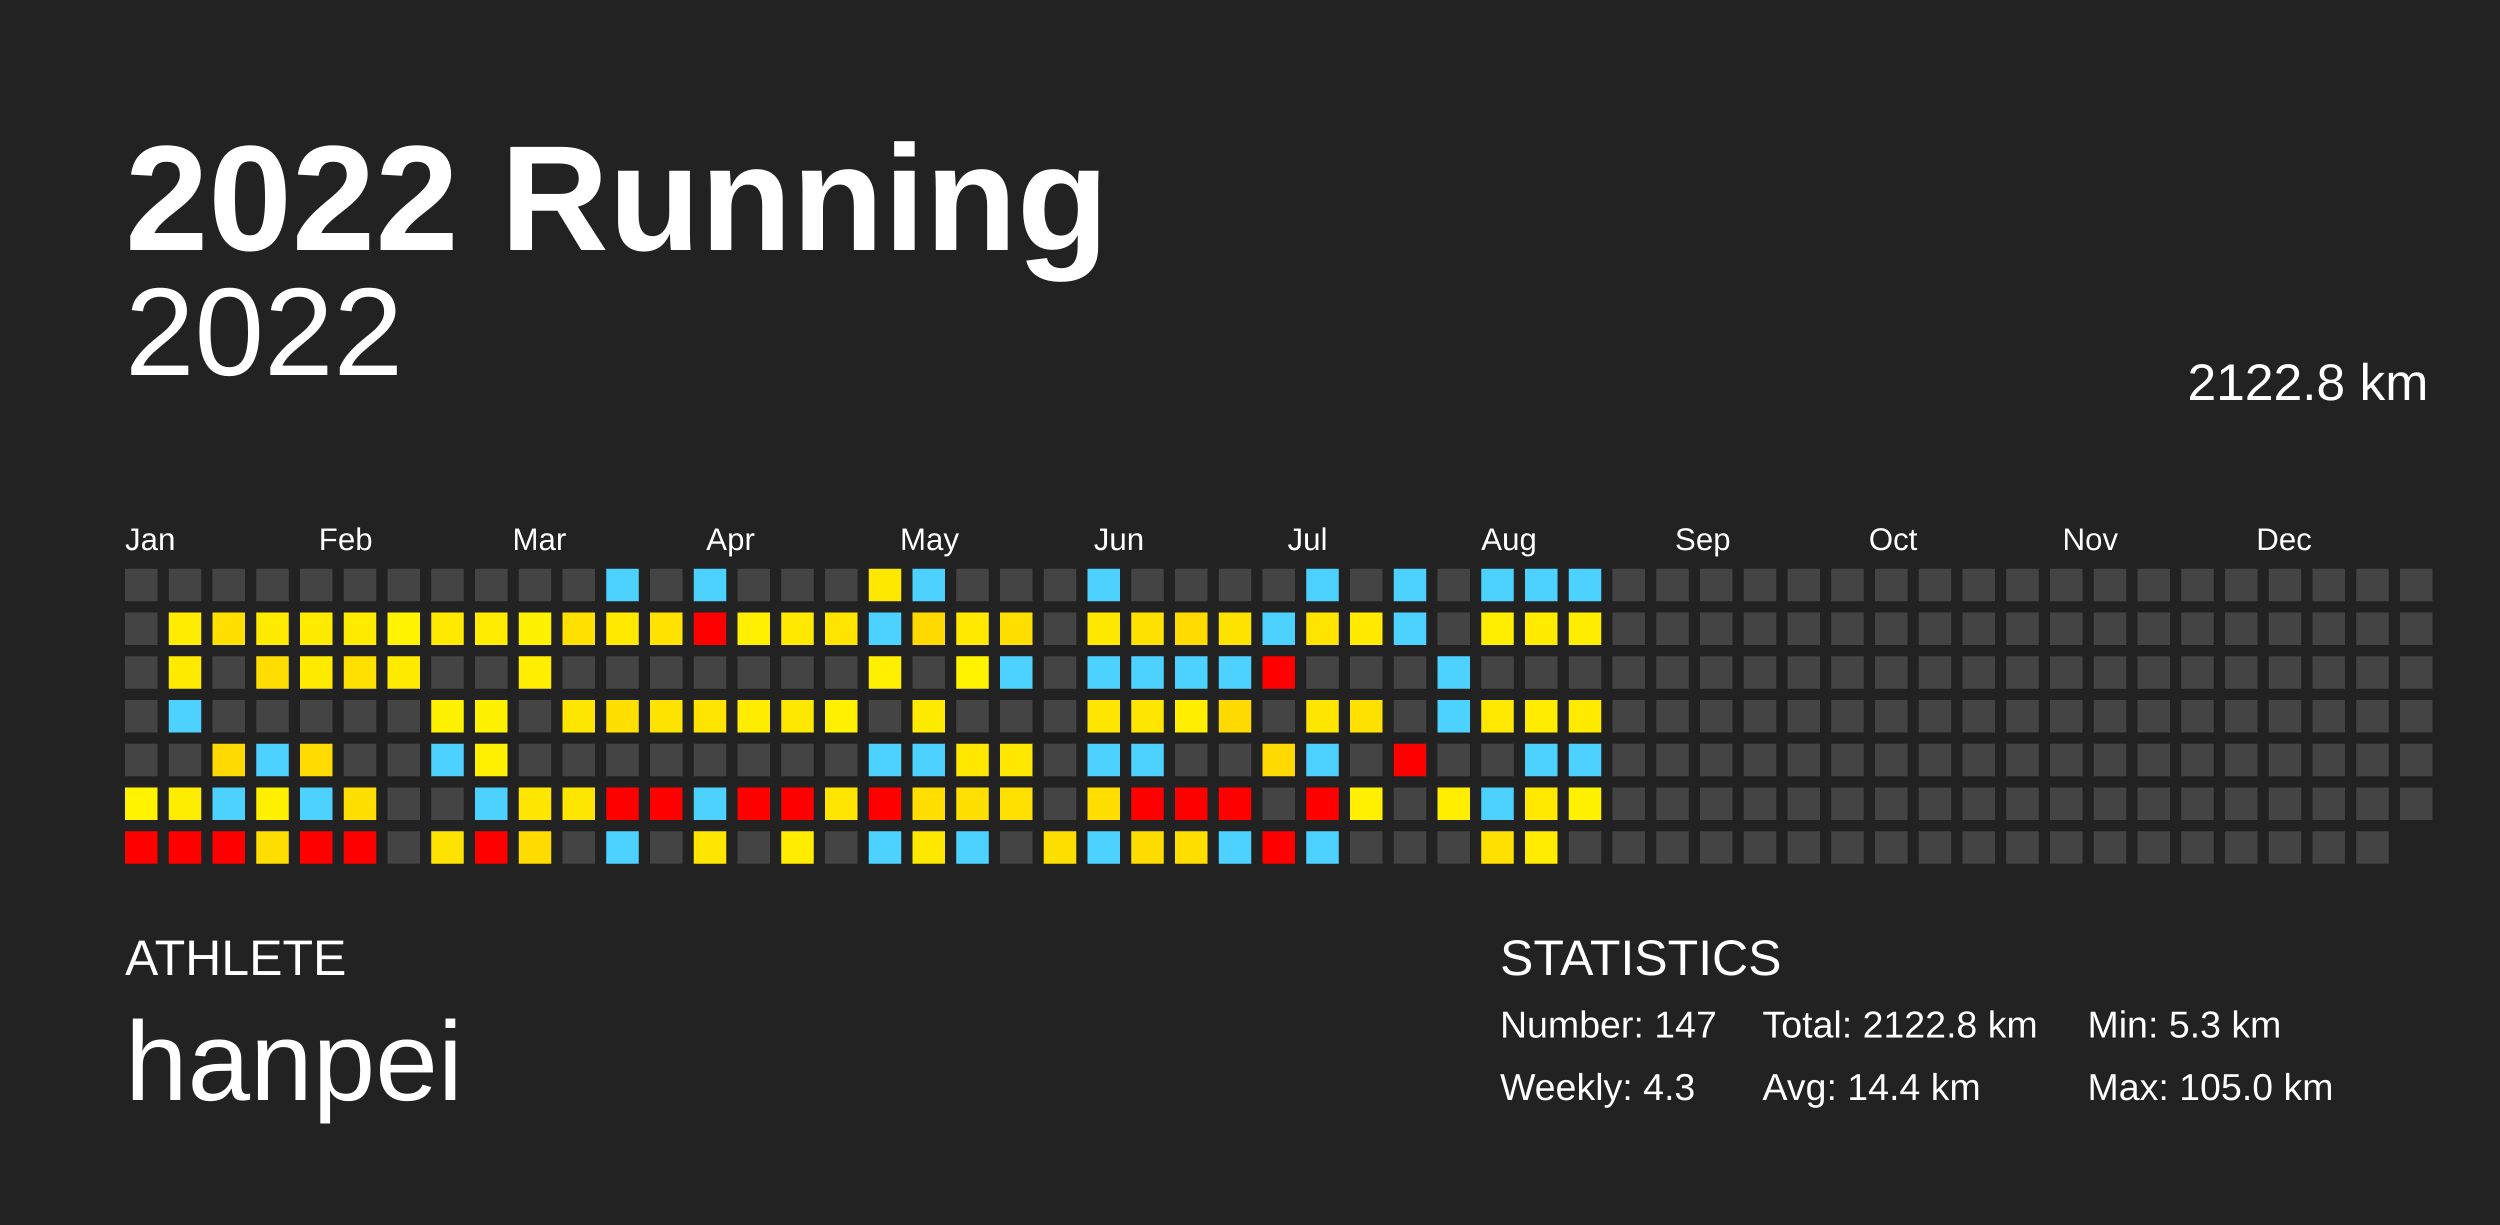
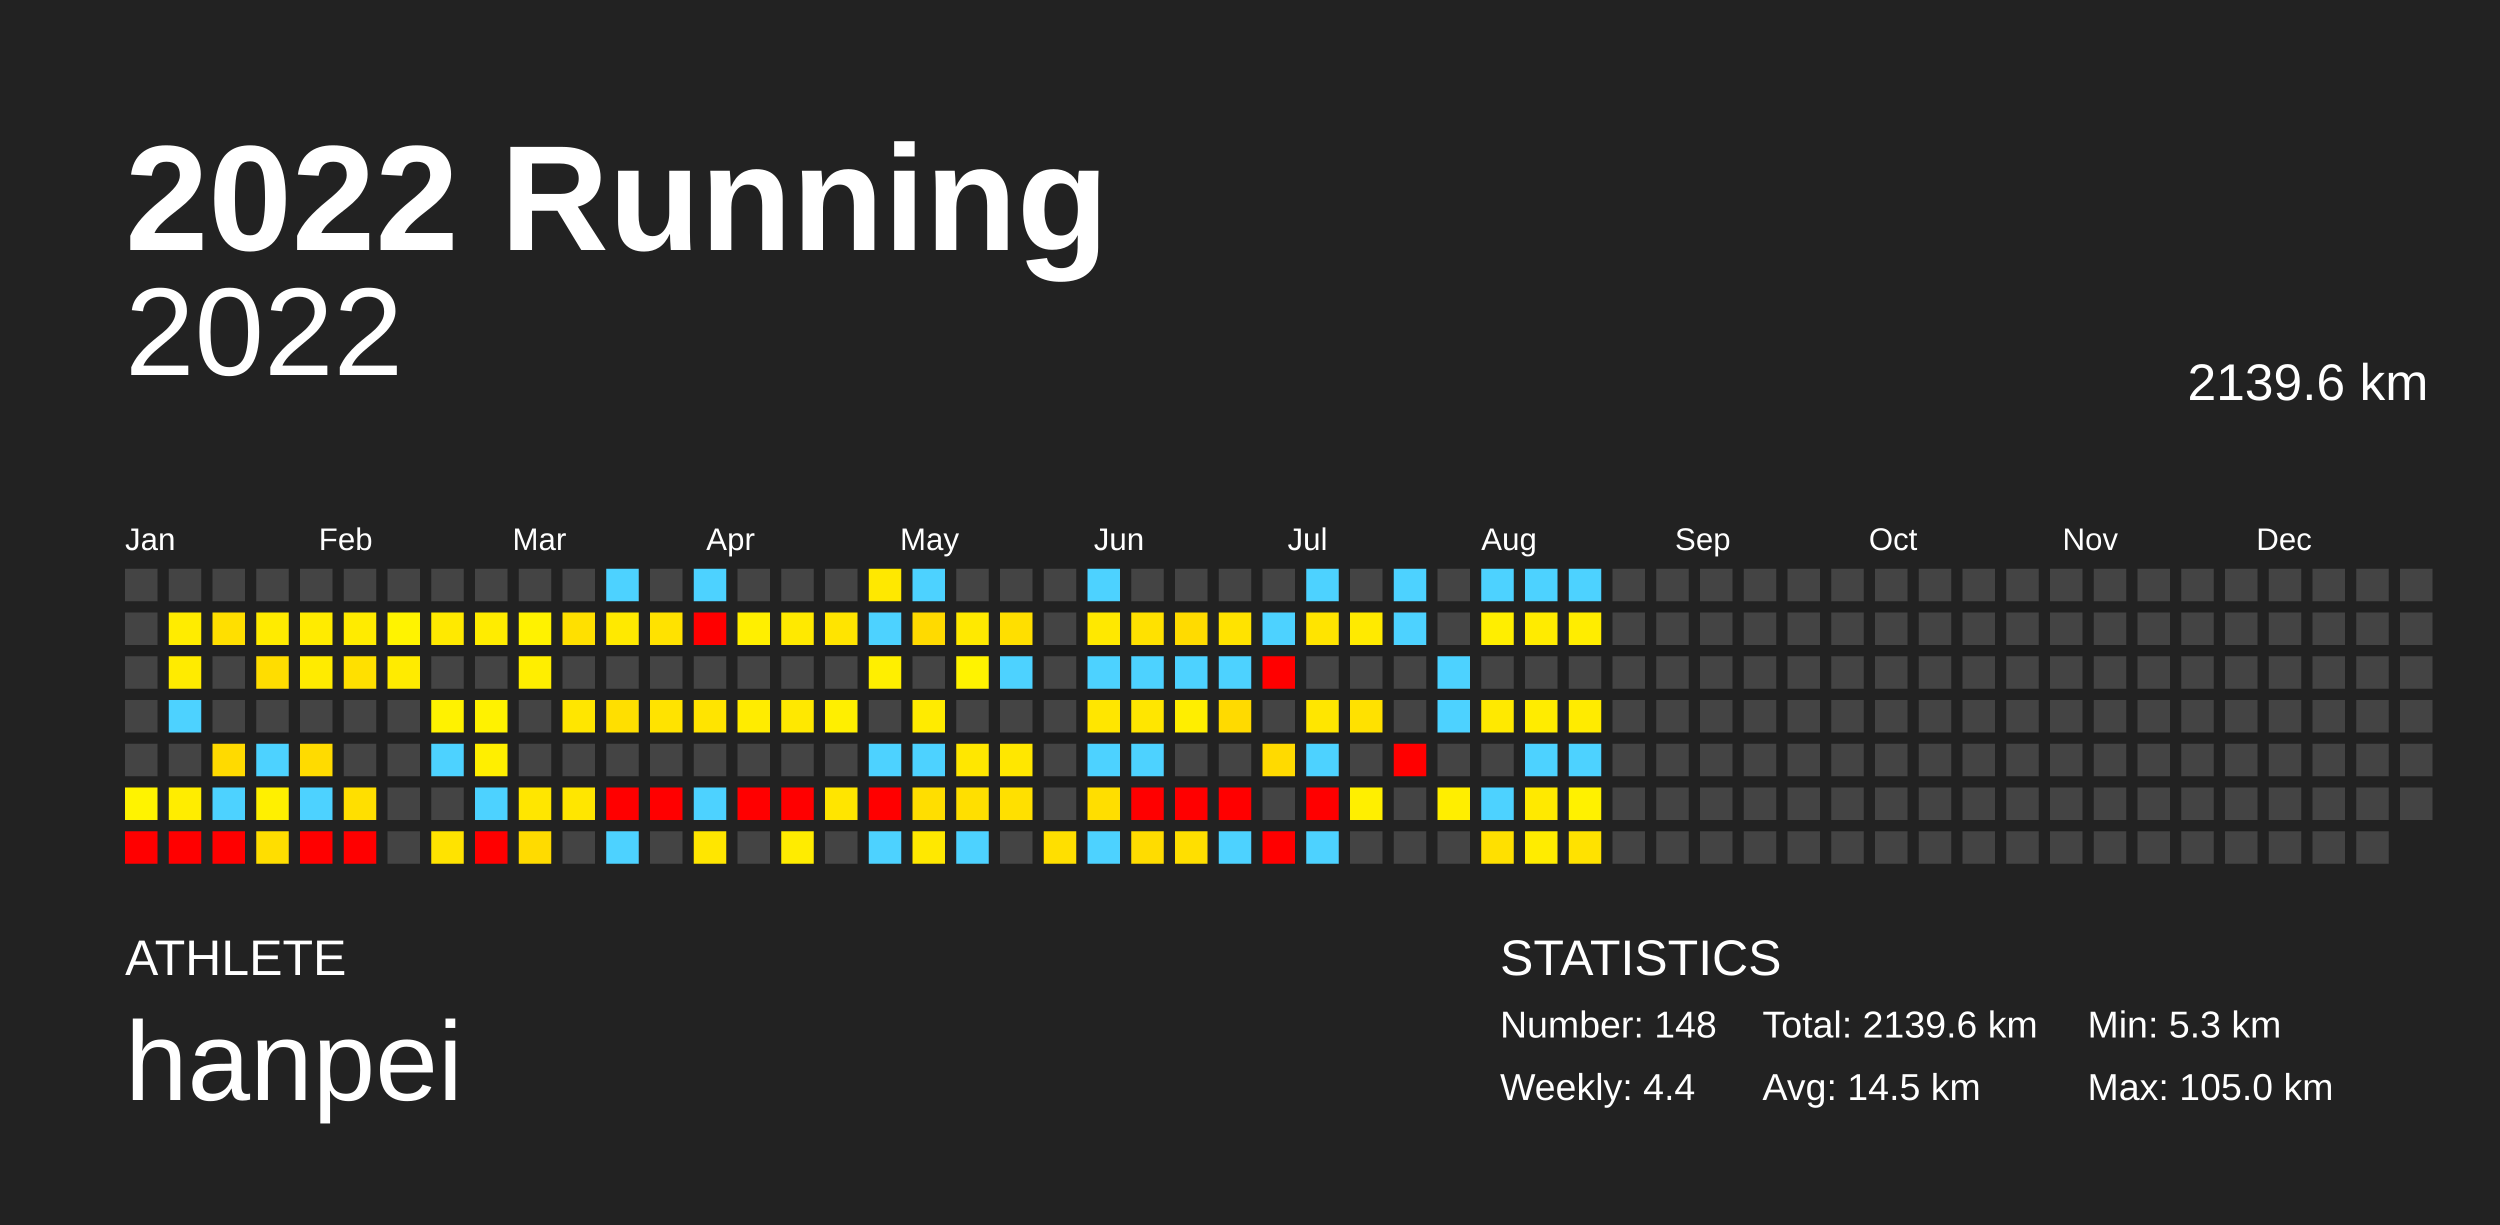
<svg xmlns="http://www.w3.org/2000/svg" baseProfile="full" height="98mm" version="1.1" viewBox="0,0,200,98" width="200mm">
  <defs />
  <rect fill="#222222" height="98" width="200" x="0" y="0" />
  <text fill="#FFFFFF" style="font-size:12px; font-family:Arial; font-weight:bold;" x="10" y="20">2022 Running</text>
  <text fill="#FFFFFF" style="font-size:4px; font-family:Arial" x="10" y="78">ATHLETE</text>
  <text fill="#FFFFFF" style="font-size:9px; font-family:Arial" x="10" y="88">hanpei</text>
  <text fill="#FFFFFF" style="font-size:4px; font-family:Arial" x="120" y="78">STATISTICS</text>
-   <text fill="#FFFFFF" style="font-size:3px; font-family:Arial" x="120" y="83">Number: 147</text>
-   <text fill="#FFFFFF" style="font-size:3px; font-family:Arial" x="120" y="88">Weekly: 4.3</text>
-   <text fill="#FFFFFF" style="font-size:3px; font-family:Arial" x="141" y="83">Total: 2122.8 km</text>
-   <text fill="#FFFFFF" style="font-size:3px; font-family:Arial" x="141" y="88">Avg: 14.4 km</text>
+   <text fill="#FFFFFF" style="font-size:3px; font-family:Arial" x="120" y="83">Number: 148</text>
+   <text fill="#FFFFFF" style="font-size:3px; font-family:Arial" x="120" y="88">Weekly: 4.4</text>
+   <text fill="#FFFFFF" style="font-size:3px; font-family:Arial" x="141" y="83">Total: 2139.6 km</text>
+   <text fill="#FFFFFF" style="font-size:3px; font-family:Arial" x="141" y="88">Avg: 14.5 km</text>
  <text fill="#FFFFFF" style="font-size:3px; font-family:Arial" x="167" y="83">Min: 5.3 km</text>
  <text fill="#FFFFFF" style="font-size:3px; font-family:Arial" x="167" y="88">Max: 105.0 km</text>
  <text alignment-baseline="hanging" fill="#FFFFFF" style="font-size:10.0px; font-family:Arial;" x="10" y="30">2022</text>
-   <text alignment-baseline="hanging" fill="#FFFFFF" style="font-size:4.125px; font-family:Arial;" x="175" y="32">2122.8 km</text>
+   <text alignment-baseline="hanging" fill="#FFFFFF" style="font-size:4.125px; font-family:Arial;" x="175" y="32">2139.6 km</text>
  <text fill="#FFFFFF" style="font-size:2.5px; font-family:Arial" x="10.0" y="44">Jan</text>
  <text fill="#FFFFFF" style="font-size:2.5px; font-family:Arial" x="25.5" y="44">Feb</text>
  <text fill="#FFFFFF" style="font-size:2.5px; font-family:Arial" x="41.0" y="44">Mar</text>
  <text fill="#FFFFFF" style="font-size:2.5px; font-family:Arial" x="56.5" y="44">Apr</text>
  <text fill="#FFFFFF" style="font-size:2.5px; font-family:Arial" x="72.0" y="44">May</text>
  <text fill="#FFFFFF" style="font-size:2.5px; font-family:Arial" x="87.5" y="44">Jun</text>
  <text fill="#FFFFFF" style="font-size:2.5px; font-family:Arial" x="103.0" y="44">Jul</text>
  <text fill="#FFFFFF" style="font-size:2.5px; font-family:Arial" x="118.5" y="44">Aug</text>
  <text fill="#FFFFFF" style="font-size:2.5px; font-family:Arial" x="134.0" y="44">Sep</text>
  <text fill="#FFFFFF" style="font-size:2.5px; font-family:Arial" x="149.5" y="44">Oct</text>
  <text fill="#FFFFFF" style="font-size:2.5px; font-family:Arial" x="165.0" y="44">Nov</text>
  <text fill="#FFFFFF" style="font-size:2.5px; font-family:Arial" x="180.5" y="44">Dec</text>
  <rect fill="#444444" height="2.6" width="2.6" x="10.0" y="45.5" />
  <rect fill="#444444" height="2.6" width="2.6" x="10.0" y="49.0" />
  <rect fill="#444444" height="2.6" width="2.6" x="10.0" y="52.5" />
  <rect fill="#444444" height="2.6" width="2.6" x="10.0" y="56.0" />
  <rect fill="#444444" height="2.6" width="2.6" x="10.0" y="59.5" />
  <rect fill="#fff300" height="2.6" width="2.6" x="10.0" y="63.0" />
  <rect fill="red" height="2.6" width="2.6" x="10.0" y="66.5" />
  <rect fill="#444444" height="2.6" width="2.6" x="13.5" y="45.5" />
  <rect fill="#ffec00" height="2.6" width="2.6" x="13.5" y="49.0" />
  <rect fill="#ffeb00" height="2.6" width="2.6" x="13.5" y="52.5" />
  <rect fill="#4dd2ff" height="2.6" width="2.6" x="13.5" y="56.0" />
  <rect fill="#444444" height="2.6" width="2.6" x="13.5" y="59.5" />
  <rect fill="#ffed00" height="2.6" width="2.6" x="13.5" y="63.0" />
  <rect fill="red" height="2.6" width="2.6" x="13.5" y="66.5" />
  <rect fill="#444444" height="2.6" width="2.6" x="17.0" y="45.5" />
  <rect fill="#ffdf00" height="2.6" width="2.6" x="17.0" y="49.0" />
  <rect fill="#444444" height="2.6" width="2.6" x="17.0" y="52.5" />
  <rect fill="#444444" height="2.6" width="2.6" x="17.0" y="56.0" />
  <rect fill="#ffda00" height="2.6" width="2.6" x="17.0" y="59.5" />
  <rect fill="#4dd2ff" height="2.6" width="2.6" x="17.0" y="63.0" />
  <rect fill="red" height="2.6" width="2.6" x="17.0" y="66.5" />
  <rect fill="#444444" height="2.6" width="2.6" x="20.5" y="45.5" />
  <rect fill="#ffeb00" height="2.6" width="2.6" x="20.5" y="49.0" />
  <rect fill="#ffdd00" height="2.6" width="2.6" x="20.5" y="52.5" />
  <rect fill="#444444" height="2.6" width="2.6" x="20.5" y="56.0" />
  <rect fill="#4dd2ff" height="2.6" width="2.6" x="20.5" y="59.5" />
  <rect fill="#fff000" height="2.6" width="2.6" x="20.5" y="63.0" />
  <rect fill="#ffde00" height="2.6" width="2.6" x="20.5" y="66.5" />
  <rect fill="#444444" height="2.6" width="2.6" x="24.0" y="45.5" />
  <rect fill="#ffeb00" height="2.6" width="2.6" x="24.0" y="49.0" />
  <rect fill="#ffeb00" height="2.6" width="2.6" x="24.0" y="52.5" />
  <rect fill="#444444" height="2.6" width="2.6" x="24.0" y="56.0" />
  <rect fill="#ffdb00" height="2.6" width="2.6" x="24.0" y="59.5" />
  <rect fill="#4dd2ff" height="2.6" width="2.6" x="24.0" y="63.0" />
  <rect fill="red" height="2.6" width="2.6" x="24.0" y="66.5" />
  <rect fill="#444444" height="2.6" width="2.6" x="27.5" y="45.5" />
  <rect fill="#ffeb00" height="2.6" width="2.6" x="27.5" y="49.0" />
  <rect fill="#ffe000" height="2.6" width="2.6" x="27.5" y="52.5" />
  <rect fill="#444444" height="2.6" width="2.6" x="27.5" y="56.0" />
  <rect fill="#444444" height="2.6" width="2.6" x="27.5" y="59.5" />
  <rect fill="#ffdf00" height="2.6" width="2.6" x="27.5" y="63.0" />
  <rect fill="red" height="2.6" width="2.6" x="27.5" y="66.5" />
  <rect fill="#444444" height="2.6" width="2.6" x="31.0" y="45.5" />
  <rect fill="#fff300" height="2.6" width="2.6" x="31.0" y="49.0" />
  <rect fill="#ffeb00" height="2.6" width="2.6" x="31.0" y="52.5" />
  <rect fill="#444444" height="2.6" width="2.6" x="31.0" y="56.0" />
  <rect fill="#444444" height="2.6" width="2.6" x="31.0" y="59.5" />
  <rect fill="#444444" height="2.6" width="2.6" x="31.0" y="63.0" />
  <rect fill="#444444" height="2.6" width="2.6" x="31.0" y="66.5" />
  <rect fill="#444444" height="2.6" width="2.6" x="34.5" y="45.5" />
  <rect fill="#ffe900" height="2.6" width="2.6" x="34.5" y="49.0" />
  <rect fill="#444444" height="2.6" width="2.6" x="34.5" y="52.5" />
  <rect fill="#fff200" height="2.6" width="2.6" x="34.5" y="56.0" />
  <rect fill="#4dd2ff" height="2.6" width="2.6" x="34.5" y="59.5" />
  <rect fill="#444444" height="2.6" width="2.6" x="34.5" y="63.0" />
  <rect fill="#ffe300" height="2.6" width="2.6" x="34.5" y="66.5" />
  <rect fill="#444444" height="2.6" width="2.6" x="38.0" y="45.5" />
  <rect fill="#ffec00" height="2.6" width="2.6" x="38.0" y="49.0" />
  <rect fill="#444444" height="2.6" width="2.6" x="38.0" y="52.5" />
  <rect fill="#fff200" height="2.6" width="2.6" x="38.0" y="56.0" />
  <rect fill="#ffef00" height="2.6" width="2.6" x="38.0" y="59.5" />
  <rect fill="#4dd2ff" height="2.6" width="2.6" x="38.0" y="63.0" />
  <rect fill="red" height="2.6" width="2.6" x="38.0" y="66.5" />
  <rect fill="#444444" height="2.6" width="2.6" x="41.5" y="45.5" />
  <rect fill="#fff200" height="2.6" width="2.6" x="41.5" y="49.0" />
  <rect fill="#ffee00" height="2.6" width="2.6" x="41.5" y="52.5" />
  <rect fill="#444444" height="2.6" width="2.6" x="41.5" y="56.0" />
  <rect fill="#444444" height="2.6" width="2.6" x="41.5" y="59.5" />
  <rect fill="#ffe600" height="2.6" width="2.6" x="41.5" y="63.0" />
  <rect fill="#ffdb00" height="2.6" width="2.6" x="41.5" y="66.5" />
  <rect fill="#444444" height="2.6" width="2.6" x="45.0" y="45.5" />
  <rect fill="#ffe000" height="2.6" width="2.6" x="45.0" y="49.0" />
  <rect fill="#444444" height="2.6" width="2.6" x="45.0" y="52.5" />
  <rect fill="#ffe600" height="2.6" width="2.6" x="45.0" y="56.0" />
  <rect fill="#444444" height="2.6" width="2.6" x="45.0" y="59.5" />
  <rect fill="#ffe600" height="2.6" width="2.6" x="45.0" y="63.0" />
  <rect fill="#444444" height="2.6" width="2.6" x="45.0" y="66.5" />
  <rect fill="#4dd2ff" height="2.6" width="2.6" x="48.5" y="45.5" />
  <rect fill="#ffe900" height="2.6" width="2.6" x="48.5" y="49.0" />
  <rect fill="#444444" height="2.6" width="2.6" x="48.5" y="52.5" />
  <rect fill="#ffdf00" height="2.6" width="2.6" x="48.5" y="56.0" />
  <rect fill="#444444" height="2.6" width="2.6" x="48.5" y="59.5" />
  <rect fill="red" height="2.6" width="2.6" x="48.5" y="63.0" />
  <rect fill="#4dd2ff" height="2.6" width="2.6" x="48.5" y="66.5" />
  <rect fill="#444444" height="2.6" width="2.6" x="52.0" y="45.5" />
  <rect fill="#ffe200" height="2.6" width="2.6" x="52.0" y="49.0" />
  <rect fill="#444444" height="2.6" width="2.6" x="52.0" y="52.5" />
  <rect fill="#ffe300" height="2.6" width="2.6" x="52.0" y="56.0" />
  <rect fill="#444444" height="2.6" width="2.6" x="52.0" y="59.5" />
  <rect fill="red" height="2.6" width="2.6" x="52.0" y="63.0" />
  <rect fill="#444444" height="2.6" width="2.6" x="52.0" y="66.5" />
  <rect fill="#4dd2ff" height="2.6" width="2.6" x="55.5" y="45.5" />
  <rect fill="red" height="2.6" width="2.6" x="55.5" y="49.0" />
  <rect fill="#444444" height="2.6" width="2.6" x="55.5" y="52.5" />
  <rect fill="#ffe400" height="2.6" width="2.6" x="55.5" y="56.0" />
  <rect fill="#444444" height="2.6" width="2.6" x="55.5" y="59.5" />
  <rect fill="#4dd2ff" height="2.6" width="2.6" x="55.5" y="63.0" />
  <rect fill="#ffe600" height="2.6" width="2.6" x="55.5" y="66.5" />
  <rect fill="#444444" height="2.6" width="2.6" x="59.0" y="45.5" />
  <rect fill="#ffef00" height="2.6" width="2.6" x="59.0" y="49.0" />
  <rect fill="#444444" height="2.6" width="2.6" x="59.0" y="52.5" />
  <rect fill="#ffec00" height="2.6" width="2.6" x="59.0" y="56.0" />
  <rect fill="#444444" height="2.6" width="2.6" x="59.0" y="59.5" />
  <rect fill="red" height="2.6" width="2.6" x="59.0" y="63.0" />
  <rect fill="#444444" height="2.6" width="2.6" x="59.0" y="66.5" />
  <rect fill="#444444" height="2.6" width="2.6" x="62.5" y="45.5" />
  <rect fill="#ffe900" height="2.6" width="2.6" x="62.5" y="49.0" />
  <rect fill="#444444" height="2.6" width="2.6" x="62.5" y="52.5" />
  <rect fill="#ffe800" height="2.6" width="2.6" x="62.5" y="56.0" />
  <rect fill="#444444" height="2.6" width="2.6" x="62.5" y="59.5" />
  <rect fill="red" height="2.6" width="2.6" x="62.5" y="63.0" />
  <rect fill="#ffec00" height="2.6" width="2.6" x="62.5" y="66.5" />
  <rect fill="#444444" height="2.6" width="2.6" x="66.0" y="45.5" />
  <rect fill="#ffe400" height="2.6" width="2.6" x="66.0" y="49.0" />
  <rect fill="#444444" height="2.6" width="2.6" x="66.0" y="52.5" />
  <rect fill="#ffef00" height="2.6" width="2.6" x="66.0" y="56.0" />
  <rect fill="#444444" height="2.6" width="2.6" x="66.0" y="59.5" />
  <rect fill="#ffe500" height="2.6" width="2.6" x="66.0" y="63.0" />
  <rect fill="#444444" height="2.6" width="2.6" x="66.0" y="66.5" />
  <rect fill="#ffe800" height="2.6" width="2.6" x="69.5" y="45.5" />
  <rect fill="#4dd2ff" height="2.6" width="2.6" x="69.5" y="49.0" />
  <rect fill="#ffef00" height="2.6" width="2.6" x="69.5" y="52.5" />
  <rect fill="#444444" height="2.6" width="2.6" x="69.5" y="56.0" />
  <rect fill="#4dd2ff" height="2.6" width="2.6" x="69.5" y="59.5" />
  <rect fill="red" height="2.6" width="2.6" x="69.5" y="63.0" />
  <rect fill="#4dd2ff" height="2.6" width="2.6" x="69.5" y="66.5" />
  <rect fill="#4dd2ff" height="2.6" width="2.6" x="73.0" y="45.5" />
  <rect fill="#ffda00" height="2.6" width="2.6" x="73.0" y="49.0" />
  <rect fill="#444444" height="2.6" width="2.6" x="73.0" y="52.5" />
  <rect fill="#ffeb00" height="2.6" width="2.6" x="73.0" y="56.0" />
  <rect fill="#4dd2ff" height="2.6" width="2.6" x="73.0" y="59.5" />
  <rect fill="#ffde00" height="2.6" width="2.6" x="73.0" y="63.0" />
  <rect fill="#ffe800" height="2.6" width="2.6" x="73.0" y="66.5" />
  <rect fill="#444444" height="2.6" width="2.6" x="76.5" y="45.5" />
  <rect fill="#ffe900" height="2.6" width="2.6" x="76.5" y="49.0" />
  <rect fill="#fff300" height="2.6" width="2.6" x="76.5" y="52.5" />
  <rect fill="#444444" height="2.6" width="2.6" x="76.5" y="56.0" />
  <rect fill="#ffe700" height="2.6" width="2.6" x="76.5" y="59.5" />
  <rect fill="#ffdf00" height="2.6" width="2.6" x="76.5" y="63.0" />
  <rect fill="#4dd2ff" height="2.6" width="2.6" x="76.5" y="66.5" />
  <rect fill="#444444" height="2.6" width="2.6" x="80.0" y="45.5" />
  <rect fill="#ffdf00" height="2.6" width="2.6" x="80.0" y="49.0" />
  <rect fill="#4dd2ff" height="2.6" width="2.6" x="80.0" y="52.5" />
  <rect fill="#444444" height="2.6" width="2.6" x="80.0" y="56.0" />
  <rect fill="#ffe700" height="2.6" width="2.6" x="80.0" y="59.5" />
  <rect fill="#ffe000" height="2.6" width="2.6" x="80.0" y="63.0" />
  <rect fill="#444444" height="2.6" width="2.6" x="80.0" y="66.5" />
  <rect fill="#444444" height="2.6" width="2.6" x="83.5" y="45.5" />
  <rect fill="#444444" height="2.6" width="2.6" x="83.5" y="49.0" />
  <rect fill="#444444" height="2.6" width="2.6" x="83.5" y="52.5" />
  <rect fill="#444444" height="2.6" width="2.6" x="83.5" y="56.0" />
  <rect fill="#444444" height="2.6" width="2.6" x="83.5" y="59.5" />
  <rect fill="#444444" height="2.6" width="2.6" x="83.5" y="63.0" />
  <rect fill="#ffdf00" height="2.6" width="2.6" x="83.5" y="66.5" />
  <rect fill="#4dd2ff" height="2.6" width="2.6" x="87.0" y="45.5" />
  <rect fill="#ffe800" height="2.6" width="2.6" x="87.0" y="49.0" />
  <rect fill="#4dd2ff" height="2.6" width="2.6" x="87.0" y="52.5" />
  <rect fill="#ffe600" height="2.6" width="2.6" x="87.0" y="56.0" />
  <rect fill="#4dd2ff" height="2.6" width="2.6" x="87.0" y="59.5" />
  <rect fill="#ffde00" height="2.6" width="2.6" x="87.0" y="63.0" />
  <rect fill="#4dd2ff" height="2.6" width="2.6" x="87.0" y="66.5" />
  <rect fill="#444444" height="2.6" width="2.6" x="90.5" y="45.5" />
  <rect fill="#ffe100" height="2.6" width="2.6" x="90.5" y="49.0" />
  <rect fill="#4dd2ff" height="2.6" width="2.6" x="90.5" y="52.5" />
  <rect fill="#ffe600" height="2.6" width="2.6" x="90.5" y="56.0" />
  <rect fill="#4dd2ff" height="2.6" width="2.6" x="90.5" y="59.5" />
  <rect fill="red" height="2.6" width="2.6" x="90.5" y="63.0" />
  <rect fill="#ffdc00" height="2.6" width="2.6" x="90.5" y="66.5" />
  <rect fill="#444444" height="2.6" width="2.6" x="94.0" y="45.5" />
  <rect fill="#ffdb00" height="2.6" width="2.6" x="94.0" y="49.0" />
  <rect fill="#4dd2ff" height="2.6" width="2.6" x="94.0" y="52.5" />
  <rect fill="#ffee00" height="2.6" width="2.6" x="94.0" y="56.0" />
  <rect fill="#444444" height="2.6" width="2.6" x="94.0" y="59.5" />
  <rect fill="red" height="2.6" width="2.6" x="94.0" y="63.0" />
  <rect fill="#ffdf00" height="2.6" width="2.6" x="94.0" y="66.5" />
  <rect fill="#444444" height="2.6" width="2.6" x="97.5" y="45.5" />
  <rect fill="#ffe300" height="2.6" width="2.6" x="97.5" y="49.0" />
  <rect fill="#4dd2ff" height="2.6" width="2.6" x="97.5" y="52.5" />
  <rect fill="#ffda00" height="2.6" width="2.6" x="97.5" y="56.0" />
  <rect fill="#444444" height="2.6" width="2.6" x="97.5" y="59.5" />
  <rect fill="red" height="2.6" width="2.6" x="97.5" y="63.0" />
  <rect fill="#4dd2ff" height="2.6" width="2.6" x="97.5" y="66.5" />
  <rect fill="#444444" height="2.6" width="2.6" x="101.0" y="45.5" />
  <rect fill="#4dd2ff" height="2.6" width="2.6" x="101.0" y="49.0" />
  <rect fill="red" height="2.6" width="2.6" x="101.0" y="52.5" />
  <rect fill="#444444" height="2.6" width="2.6" x="101.0" y="56.0" />
  <rect fill="#ffda00" height="2.6" width="2.6" x="101.0" y="59.5" />
  <rect fill="#444444" height="2.6" width="2.6" x="101.0" y="63.0" />
  <rect fill="red" height="2.6" width="2.6" x="101.0" y="66.5" />
  <rect fill="#4dd2ff" height="2.6" width="2.6" x="104.5" y="45.5" />
  <rect fill="#ffe400" height="2.6" width="2.6" x="104.5" y="49.0" />
  <rect fill="#444444" height="2.6" width="2.6" x="104.5" y="52.5" />
  <rect fill="#ffe600" height="2.6" width="2.6" x="104.5" y="56.0" />
  <rect fill="#4dd2ff" height="2.6" width="2.6" x="104.5" y="59.5" />
  <rect fill="red" height="2.6" width="2.6" x="104.5" y="63.0" />
  <rect fill="#4dd2ff" height="2.6" width="2.6" x="104.5" y="66.5" />
  <rect fill="#444444" height="2.6" width="2.6" x="108.0" y="45.5" />
  <rect fill="#ffea00" height="2.6" width="2.6" x="108.0" y="49.0" />
  <rect fill="#444444" height="2.6" width="2.6" x="108.0" y="52.5" />
  <rect fill="#ffe100" height="2.6" width="2.6" x="108.0" y="56.0" />
  <rect fill="#444444" height="2.6" width="2.6" x="108.0" y="59.5" />
  <rect fill="#ffef00" height="2.6" width="2.6" x="108.0" y="63.0" />
  <rect fill="#444444" height="2.6" width="2.6" x="108.0" y="66.5" />
  <rect fill="#4dd2ff" height="2.6" width="2.6" x="111.5" y="45.5" />
  <rect fill="#4dd2ff" height="2.6" width="2.6" x="111.5" y="49.0" />
  <rect fill="#444444" height="2.6" width="2.6" x="111.5" y="52.5" />
  <rect fill="#444444" height="2.6" width="2.6" x="111.5" y="56.0" />
  <rect fill="red" height="2.6" width="2.6" x="111.5" y="59.5" />
  <rect fill="#444444" height="2.6" width="2.6" x="111.5" y="63.0" />
  <rect fill="#444444" height="2.6" width="2.6" x="111.5" y="66.5" />
  <rect fill="#444444" height="2.6" width="2.6" x="115.0" y="45.5" />
  <rect fill="#444444" height="2.6" width="2.6" x="115.0" y="49.0" />
  <rect fill="#4dd2ff" height="2.6" width="2.6" x="115.0" y="52.5" />
  <rect fill="#4dd2ff" height="2.6" width="2.6" x="115.0" y="56.0" />
  <rect fill="#444444" height="2.6" width="2.6" x="115.0" y="59.5" />
  <rect fill="#ffee00" height="2.6" width="2.6" x="115.0" y="63.0" />
  <rect fill="#444444" height="2.6" width="2.6" x="115.0" y="66.5" />
  <rect fill="#4dd2ff" height="2.6" width="2.6" x="118.5" y="45.5" />
  <rect fill="#ffee00" height="2.6" width="2.6" x="118.5" y="49.0" />
  <rect fill="#444444" height="2.6" width="2.6" x="118.5" y="52.5" />
  <rect fill="#ffe900" height="2.6" width="2.6" x="118.5" y="56.0" />
  <rect fill="#444444" height="2.6" width="2.6" x="118.5" y="59.5" />
  <rect fill="#4dd2ff" height="2.6" width="2.6" x="118.5" y="63.0" />
  <rect fill="#ffe000" height="2.6" width="2.6" x="118.5" y="66.5" />
  <rect fill="#4dd2ff" height="2.6" width="2.6" x="122.0" y="45.5" />
  <rect fill="#ffeb00" height="2.6" width="2.6" x="122.0" y="49.0" />
  <rect fill="#444444" height="2.6" width="2.6" x="122.0" y="52.5" />
  <rect fill="#ffec00" height="2.6" width="2.6" x="122.0" y="56.0" />
  <rect fill="#4dd2ff" height="2.6" width="2.6" x="122.0" y="59.5" />
  <rect fill="#ffe900" height="2.6" width="2.6" x="122.0" y="63.0" />
  <rect fill="#ffec00" height="2.6" width="2.6" x="122.0" y="66.5" />
  <rect fill="#4dd2ff" height="2.6" width="2.6" x="125.5" y="45.5" />
  <rect fill="#ffed00" height="2.6" width="2.6" x="125.5" y="49.0" />
  <rect fill="#444444" height="2.6" width="2.6" x="125.5" y="52.5" />
  <rect fill="#ffeb00" height="2.6" width="2.6" x="125.5" y="56.0" />
  <rect fill="#4dd2ff" height="2.6" width="2.6" x="125.5" y="59.5" />
  <rect fill="#fff100" height="2.6" width="2.6" x="125.5" y="63.0" />
-   <rect fill="#444444" height="2.6" width="2.6" x="125.5" y="66.5" />
+   <rect fill="#ffe200" height="2.6" width="2.6" x="125.5" y="66.5" />
  <rect fill="#444444" height="2.6" width="2.6" x="129.0" y="45.5" />
  <rect fill="#444444" height="2.6" width="2.6" x="129.0" y="49.0" />
  <rect fill="#444444" height="2.6" width="2.6" x="129.0" y="52.5" />
  <rect fill="#444444" height="2.6" width="2.6" x="129.0" y="56.0" />
  <rect fill="#444444" height="2.6" width="2.6" x="129.0" y="59.5" />
  <rect fill="#444444" height="2.6" width="2.6" x="129.0" y="63.0" />
  <rect fill="#444444" height="2.6" width="2.6" x="129.0" y="66.5" />
  <rect fill="#444444" height="2.6" width="2.6" x="132.5" y="45.5" />
  <rect fill="#444444" height="2.6" width="2.6" x="132.5" y="49.0" />
  <rect fill="#444444" height="2.6" width="2.6" x="132.5" y="52.5" />
  <rect fill="#444444" height="2.6" width="2.6" x="132.5" y="56.0" />
  <rect fill="#444444" height="2.6" width="2.6" x="132.5" y="59.5" />
  <rect fill="#444444" height="2.6" width="2.6" x="132.5" y="63.0" />
  <rect fill="#444444" height="2.6" width="2.6" x="132.5" y="66.5" />
  <rect fill="#444444" height="2.6" width="2.6" x="136.0" y="45.5" />
  <rect fill="#444444" height="2.6" width="2.6" x="136.0" y="49.0" />
  <rect fill="#444444" height="2.6" width="2.6" x="136.0" y="52.5" />
  <rect fill="#444444" height="2.6" width="2.6" x="136.0" y="56.0" />
  <rect fill="#444444" height="2.6" width="2.6" x="136.0" y="59.5" />
  <rect fill="#444444" height="2.6" width="2.6" x="136.0" y="63.0" />
  <rect fill="#444444" height="2.6" width="2.6" x="136.0" y="66.5" />
  <rect fill="#444444" height="2.6" width="2.6" x="139.5" y="45.5" />
  <rect fill="#444444" height="2.6" width="2.6" x="139.5" y="49.0" />
  <rect fill="#444444" height="2.6" width="2.6" x="139.5" y="52.5" />
  <rect fill="#444444" height="2.6" width="2.6" x="139.5" y="56.0" />
  <rect fill="#444444" height="2.6" width="2.6" x="139.5" y="59.5" />
  <rect fill="#444444" height="2.6" width="2.6" x="139.5" y="63.0" />
  <rect fill="#444444" height="2.6" width="2.6" x="139.5" y="66.5" />
  <rect fill="#444444" height="2.6" width="2.6" x="143.0" y="45.5" />
  <rect fill="#444444" height="2.6" width="2.6" x="143.0" y="49.0" />
  <rect fill="#444444" height="2.6" width="2.6" x="143.0" y="52.5" />
  <rect fill="#444444" height="2.6" width="2.6" x="143.0" y="56.0" />
  <rect fill="#444444" height="2.6" width="2.6" x="143.0" y="59.5" />
  <rect fill="#444444" height="2.6" width="2.6" x="143.0" y="63.0" />
  <rect fill="#444444" height="2.6" width="2.6" x="143.0" y="66.5" />
  <rect fill="#444444" height="2.6" width="2.6" x="146.5" y="45.5" />
  <rect fill="#444444" height="2.6" width="2.6" x="146.5" y="49.0" />
  <rect fill="#444444" height="2.6" width="2.6" x="146.5" y="52.5" />
  <rect fill="#444444" height="2.6" width="2.6" x="146.5" y="56.0" />
  <rect fill="#444444" height="2.6" width="2.6" x="146.5" y="59.5" />
  <rect fill="#444444" height="2.6" width="2.6" x="146.5" y="63.0" />
  <rect fill="#444444" height="2.6" width="2.6" x="146.5" y="66.5" />
  <rect fill="#444444" height="2.6" width="2.6" x="150.0" y="45.5" />
  <rect fill="#444444" height="2.6" width="2.6" x="150.0" y="49.0" />
  <rect fill="#444444" height="2.6" width="2.6" x="150.0" y="52.5" />
  <rect fill="#444444" height="2.6" width="2.6" x="150.0" y="56.0" />
  <rect fill="#444444" height="2.6" width="2.6" x="150.0" y="59.5" />
  <rect fill="#444444" height="2.6" width="2.6" x="150.0" y="63.0" />
  <rect fill="#444444" height="2.6" width="2.6" x="150.0" y="66.5" />
  <rect fill="#444444" height="2.6" width="2.6" x="153.5" y="45.5" />
  <rect fill="#444444" height="2.6" width="2.6" x="153.5" y="49.0" />
  <rect fill="#444444" height="2.6" width="2.6" x="153.5" y="52.5" />
  <rect fill="#444444" height="2.6" width="2.6" x="153.5" y="56.0" />
  <rect fill="#444444" height="2.6" width="2.6" x="153.5" y="59.5" />
  <rect fill="#444444" height="2.6" width="2.6" x="153.5" y="63.0" />
  <rect fill="#444444" height="2.6" width="2.6" x="153.5" y="66.5" />
  <rect fill="#444444" height="2.6" width="2.6" x="157.0" y="45.5" />
  <rect fill="#444444" height="2.6" width="2.6" x="157.0" y="49.0" />
  <rect fill="#444444" height="2.6" width="2.6" x="157.0" y="52.5" />
  <rect fill="#444444" height="2.6" width="2.6" x="157.0" y="56.0" />
  <rect fill="#444444" height="2.6" width="2.6" x="157.0" y="59.5" />
  <rect fill="#444444" height="2.6" width="2.6" x="157.0" y="63.0" />
  <rect fill="#444444" height="2.6" width="2.6" x="157.0" y="66.5" />
  <rect fill="#444444" height="2.6" width="2.6" x="160.5" y="45.5" />
  <rect fill="#444444" height="2.6" width="2.6" x="160.5" y="49.0" />
  <rect fill="#444444" height="2.6" width="2.6" x="160.5" y="52.5" />
  <rect fill="#444444" height="2.6" width="2.6" x="160.5" y="56.0" />
  <rect fill="#444444" height="2.6" width="2.6" x="160.5" y="59.5" />
  <rect fill="#444444" height="2.6" width="2.6" x="160.5" y="63.0" />
  <rect fill="#444444" height="2.6" width="2.6" x="160.5" y="66.5" />
  <rect fill="#444444" height="2.6" width="2.6" x="164.0" y="45.5" />
  <rect fill="#444444" height="2.6" width="2.6" x="164.0" y="49.0" />
  <rect fill="#444444" height="2.6" width="2.6" x="164.0" y="52.5" />
  <rect fill="#444444" height="2.6" width="2.6" x="164.0" y="56.0" />
  <rect fill="#444444" height="2.6" width="2.6" x="164.0" y="59.5" />
  <rect fill="#444444" height="2.6" width="2.6" x="164.0" y="63.0" />
  <rect fill="#444444" height="2.6" width="2.6" x="164.0" y="66.5" />
  <rect fill="#444444" height="2.6" width="2.6" x="167.5" y="45.5" />
  <rect fill="#444444" height="2.6" width="2.6" x="167.5" y="49.0" />
  <rect fill="#444444" height="2.6" width="2.6" x="167.5" y="52.5" />
  <rect fill="#444444" height="2.6" width="2.6" x="167.5" y="56.0" />
  <rect fill="#444444" height="2.6" width="2.6" x="167.5" y="59.5" />
  <rect fill="#444444" height="2.6" width="2.6" x="167.5" y="63.0" />
  <rect fill="#444444" height="2.6" width="2.6" x="167.5" y="66.5" />
  <rect fill="#444444" height="2.6" width="2.6" x="171.0" y="45.5" />
  <rect fill="#444444" height="2.6" width="2.6" x="171.0" y="49.0" />
  <rect fill="#444444" height="2.6" width="2.6" x="171.0" y="52.5" />
  <rect fill="#444444" height="2.6" width="2.6" x="171.0" y="56.0" />
  <rect fill="#444444" height="2.6" width="2.6" x="171.0" y="59.5" />
  <rect fill="#444444" height="2.6" width="2.6" x="171.0" y="63.0" />
  <rect fill="#444444" height="2.6" width="2.6" x="171.0" y="66.5" />
  <rect fill="#444444" height="2.6" width="2.6" x="174.5" y="45.5" />
  <rect fill="#444444" height="2.6" width="2.6" x="174.5" y="49.0" />
  <rect fill="#444444" height="2.6" width="2.6" x="174.5" y="52.5" />
  <rect fill="#444444" height="2.6" width="2.6" x="174.5" y="56.0" />
  <rect fill="#444444" height="2.6" width="2.6" x="174.5" y="59.5" />
  <rect fill="#444444" height="2.6" width="2.6" x="174.5" y="63.0" />
  <rect fill="#444444" height="2.6" width="2.6" x="174.5" y="66.5" />
  <rect fill="#444444" height="2.6" width="2.6" x="178.0" y="45.5" />
  <rect fill="#444444" height="2.6" width="2.6" x="178.0" y="49.0" />
  <rect fill="#444444" height="2.6" width="2.6" x="178.0" y="52.5" />
  <rect fill="#444444" height="2.6" width="2.6" x="178.0" y="56.0" />
  <rect fill="#444444" height="2.6" width="2.6" x="178.0" y="59.5" />
  <rect fill="#444444" height="2.6" width="2.6" x="178.0" y="63.0" />
  <rect fill="#444444" height="2.6" width="2.6" x="178.0" y="66.5" />
  <rect fill="#444444" height="2.6" width="2.6" x="181.5" y="45.5" />
  <rect fill="#444444" height="2.6" width="2.6" x="181.5" y="49.0" />
  <rect fill="#444444" height="2.6" width="2.6" x="181.5" y="52.5" />
  <rect fill="#444444" height="2.6" width="2.6" x="181.5" y="56.0" />
  <rect fill="#444444" height="2.6" width="2.6" x="181.5" y="59.5" />
  <rect fill="#444444" height="2.6" width="2.6" x="181.5" y="63.0" />
  <rect fill="#444444" height="2.6" width="2.6" x="181.5" y="66.5" />
  <rect fill="#444444" height="2.6" width="2.6" x="185.0" y="45.5" />
  <rect fill="#444444" height="2.6" width="2.6" x="185.0" y="49.0" />
  <rect fill="#444444" height="2.6" width="2.6" x="185.0" y="52.5" />
  <rect fill="#444444" height="2.6" width="2.6" x="185.0" y="56.0" />
  <rect fill="#444444" height="2.6" width="2.6" x="185.0" y="59.5" />
  <rect fill="#444444" height="2.6" width="2.6" x="185.0" y="63.0" />
  <rect fill="#444444" height="2.6" width="2.6" x="185.0" y="66.5" />
  <rect fill="#444444" height="2.6" width="2.6" x="188.5" y="45.5" />
  <rect fill="#444444" height="2.6" width="2.6" x="188.5" y="49.0" />
  <rect fill="#444444" height="2.6" width="2.6" x="188.5" y="52.5" />
  <rect fill="#444444" height="2.6" width="2.6" x="188.5" y="56.0" />
  <rect fill="#444444" height="2.6" width="2.6" x="188.5" y="59.5" />
  <rect fill="#444444" height="2.6" width="2.6" x="188.5" y="63.0" />
  <rect fill="#444444" height="2.6" width="2.6" x="188.5" y="66.5" />
  <rect fill="#444444" height="2.6" width="2.6" x="192.0" y="45.5" />
  <rect fill="#444444" height="2.6" width="2.6" x="192.0" y="49.0" />
  <rect fill="#444444" height="2.6" width="2.6" x="192.0" y="52.5" />
  <rect fill="#444444" height="2.6" width="2.6" x="192.0" y="56.0" />
  <rect fill="#444444" height="2.6" width="2.6" x="192.0" y="59.5" />
  <rect fill="#444444" height="2.6" width="2.6" x="192.0" y="63.0" />
</svg>
